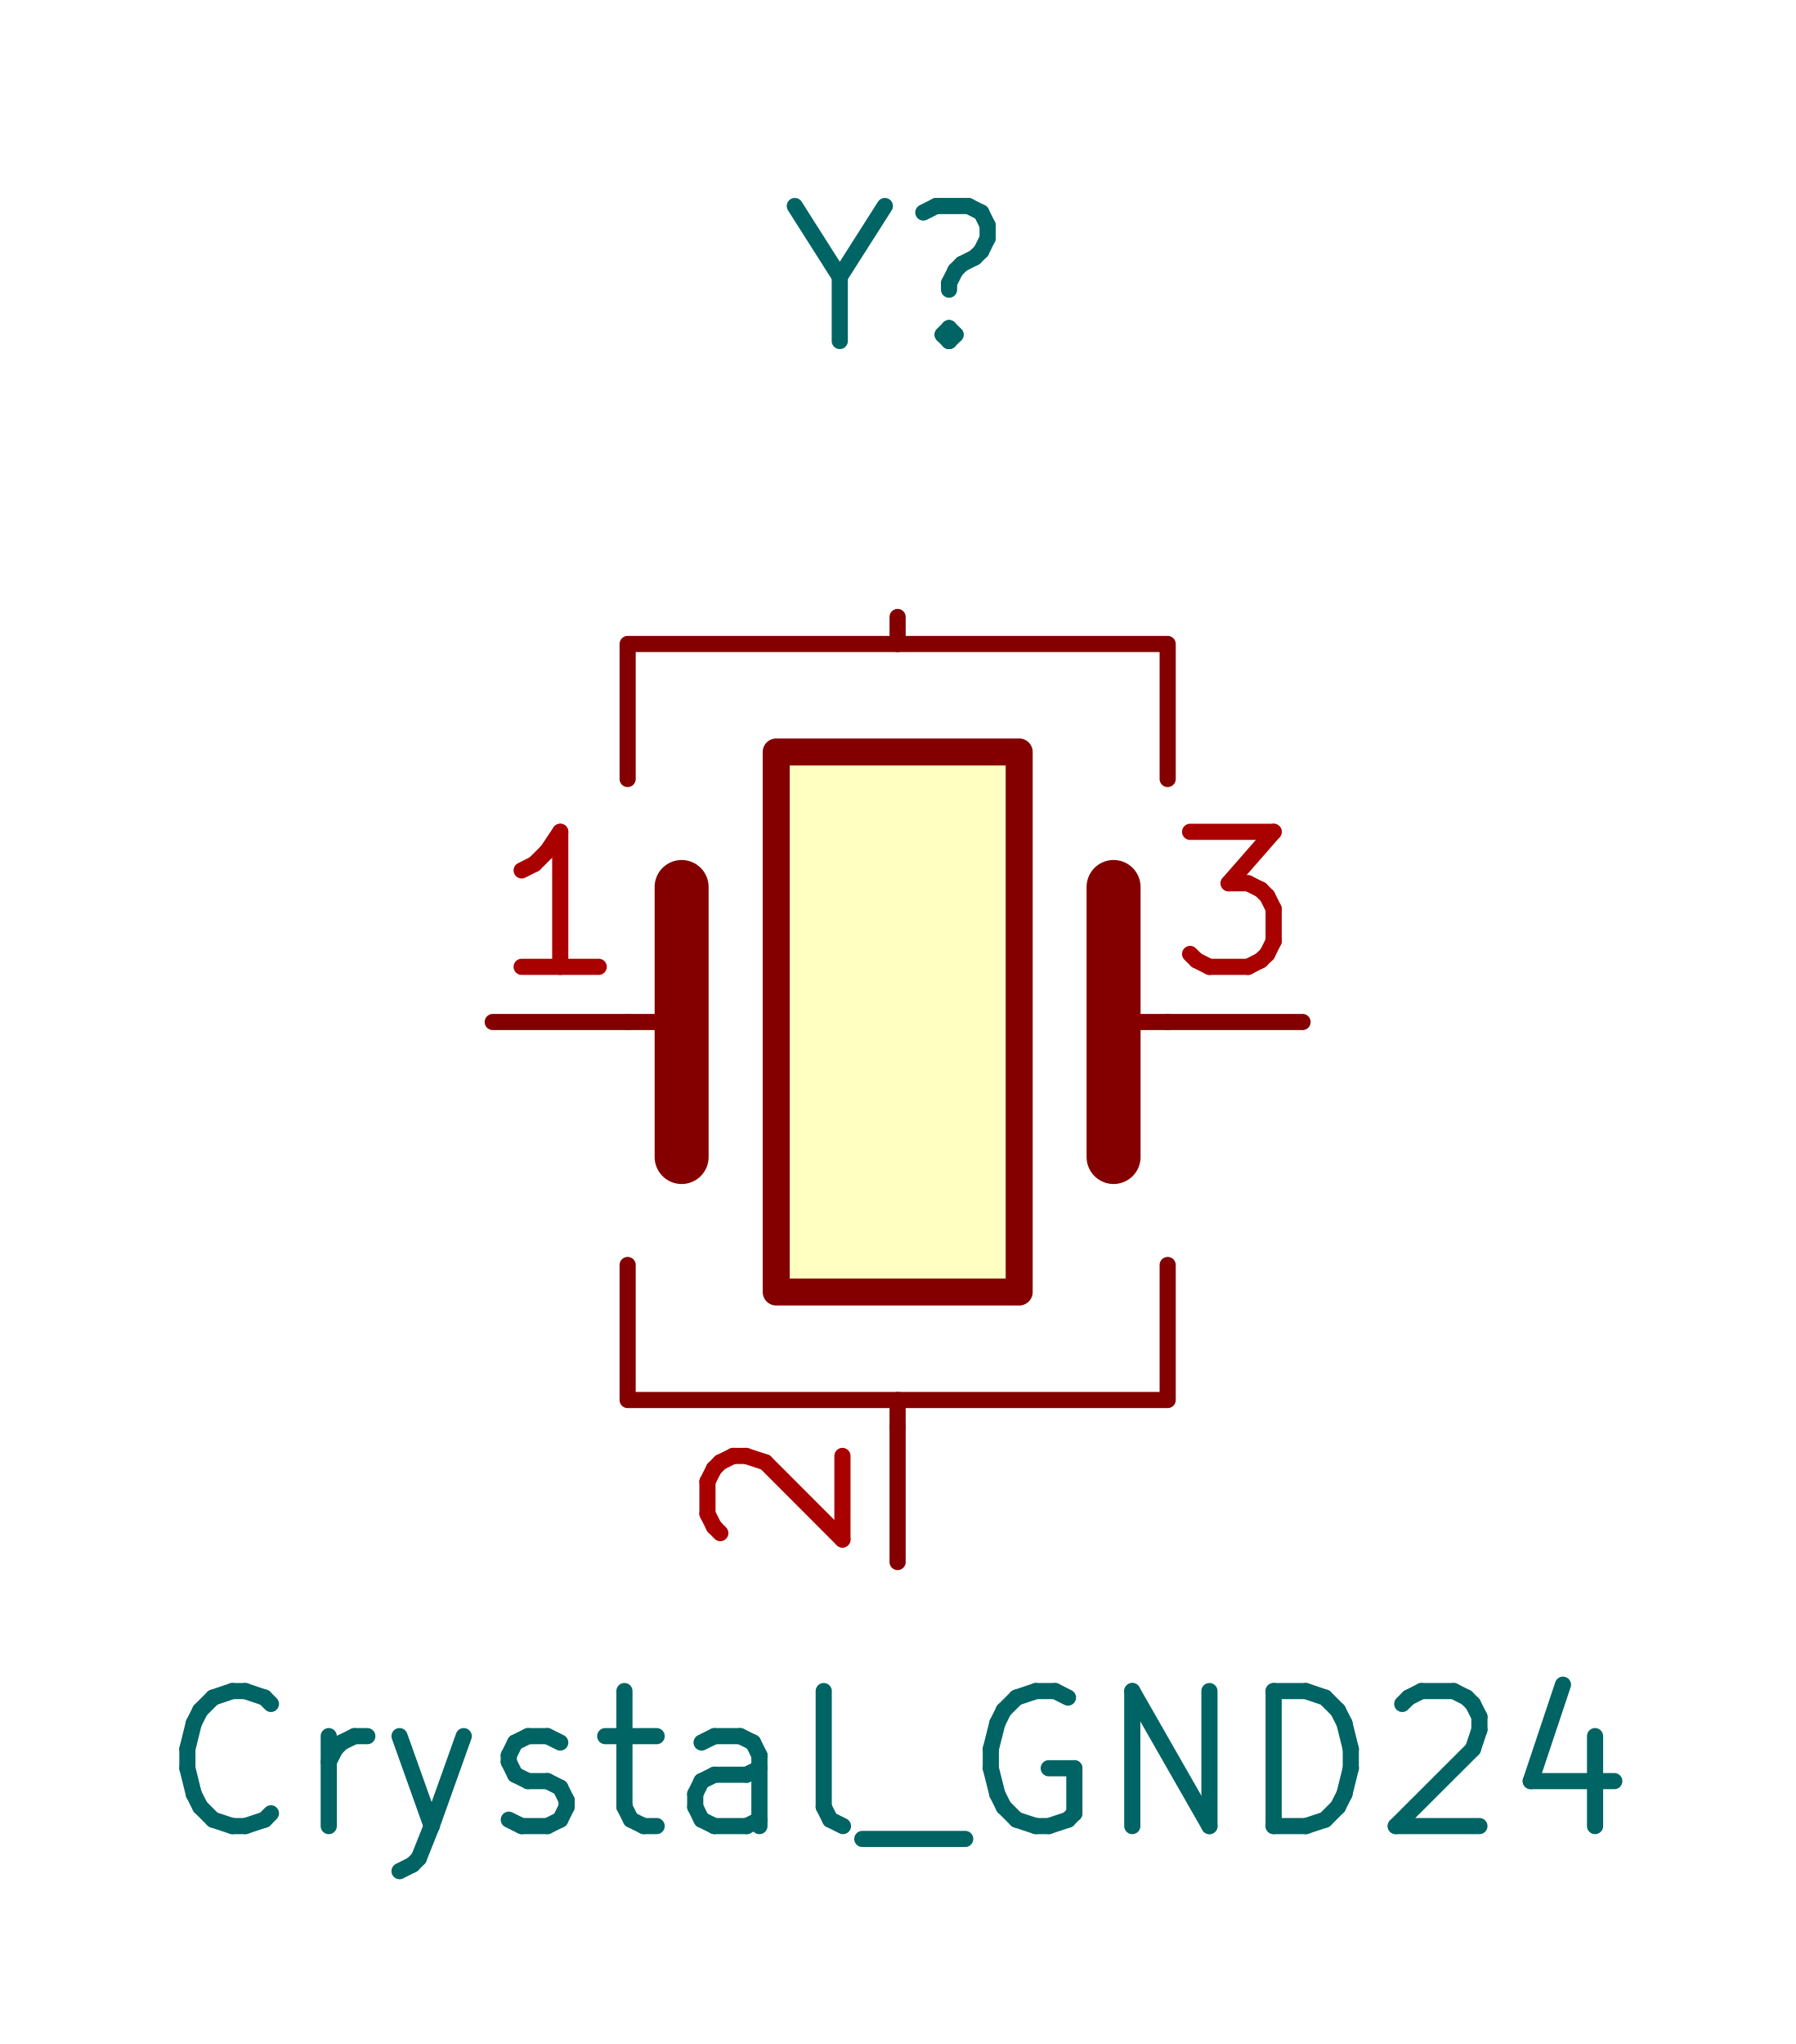
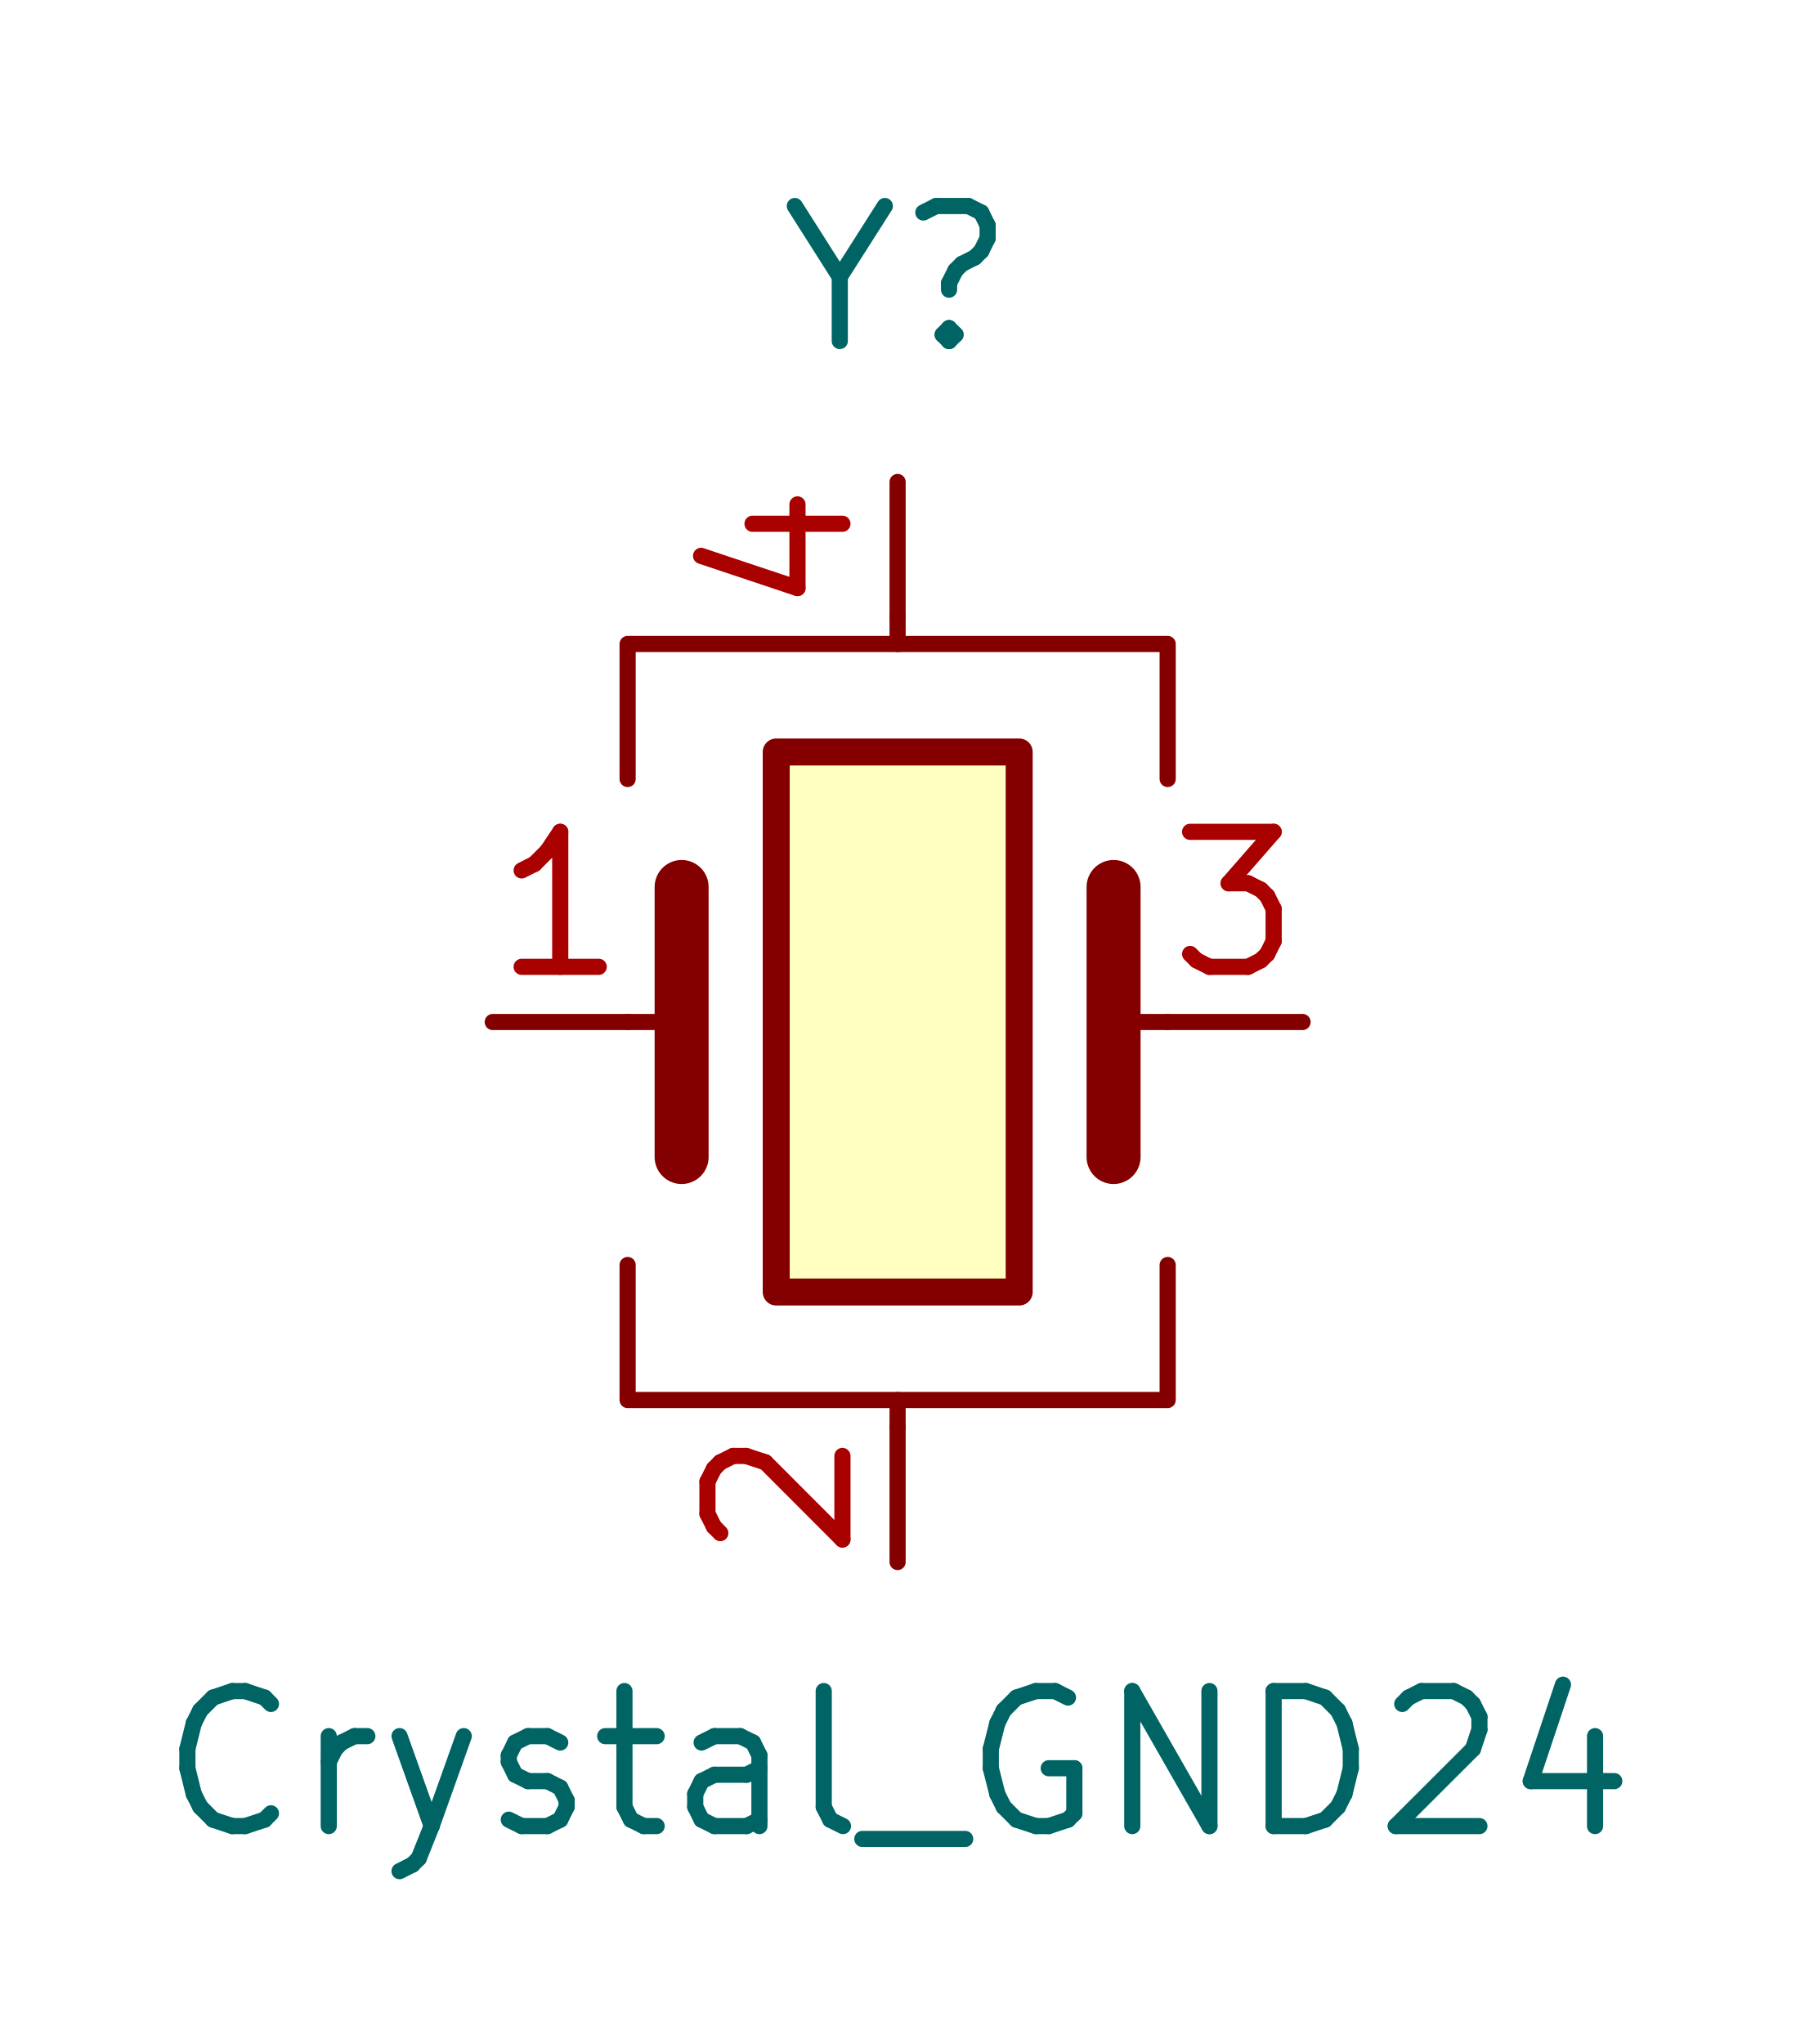
<svg xmlns="http://www.w3.org/2000/svg" version="1.1" width="100%" height="100%" viewBox="0 0 16.891 19.228">
  <g style="fill:#000000; fill-opacity:1;stroke:#000000; stroke-opacity:1; stroke-linecap:round; stroke-linejoin:round;" transform="translate(0 0) scale(1 1)">
</g>
  <g style="fill:#FFFFC2; fill-opacity:1; stroke:none;">
    <rect x="7.303" y="7.074" width="2.286" height="5.08" rx="0" />
    <path style="fill:none;  stroke:#840000; stroke-width:0.152; stroke-opacity:1;  stroke-linecap:round; stroke-linejoin:round;fill:none" d="M 5.905,7.328 5.905,6.058 10.986,6.058 10.986,7.328 " />
    <path style="fill:none;  stroke:#840000; stroke-width:0.152; stroke-opacity:1;  stroke-linecap:round; stroke-linejoin:round;fill:none" d="M 5.905,9.614 6.413,9.614 " />
    <path style="fill:none;  stroke:#840000; stroke-width:0.152; stroke-opacity:1;  stroke-linecap:round; stroke-linejoin:round;fill:none" d="M 5.905,11.9 5.905,13.17 10.986,13.17 10.986,11.9 " />
    <path style="fill:none;  stroke:#840000; stroke-width:0.508; stroke-opacity:1;  stroke-linecap:round; stroke-linejoin:round;fill:none" d="M 6.413,10.884 6.413,8.344 " />
  </g>
  <g style="fill:none;  stroke:#840000; stroke-width:0.254; stroke-opacity:1;  stroke-linecap:round; stroke-linejoin:round;">
    <rect x="7.303" y="7.074" width="2.286" height="5.08" rx="0" />
    <path style="fill:none;  stroke:#840000; stroke-width:0.152; stroke-opacity:1;  stroke-linecap:round; stroke-linejoin:round;fill:none" d="M 8.445,5.804 8.445,6.058 " />
    <path style="fill:none;  stroke:#840000; stroke-width:0.152; stroke-opacity:1;  stroke-linecap:round; stroke-linejoin:round;fill:none" d="M 8.445,13.424 8.445,13.17 " />
    <path style="fill:none;  stroke:#840000; stroke-width:0.152; stroke-opacity:1;  stroke-linecap:round; stroke-linejoin:round;fill:none" d="M 10.477,9.614 10.986,9.614 " />
    <path style="fill:none;  stroke:#840000; stroke-width:0.508; stroke-opacity:1;  stroke-linecap:round; stroke-linejoin:round;fill:none" d="M 10.477,10.884 10.477,8.344 " />
  </g>
  <g style="fill:none;  stroke:#840000; stroke-width:0.152; stroke-opacity:1;  stroke-linecap:round; stroke-linejoin:round;">
    <path d="M5.905 9.614 L4.636 9.614 " />
  </g>
  <g style="fill:none;  stroke:#A90000; stroke-width:0.152; stroke-opacity:1;  stroke-linecap:round; stroke-linejoin:round;">
    <text x="5.271" y="9.258" textLength="1.413" font-size="1.693" lengthAdjust="spacingAndGlyphs" text-anchor="middle" opacity="0" stroke-opacity="0">1</text>
    <g class="stroked-text">
      <path d="M5.633 9.095 L4.908 9.095 " />
      <path d="M5.271 9.095 L5.271 7.825 " />
      <path d="M5.271 7.825 L5.15 8.006 " />
      <path d="M5.15 8.006 L5.029 8.127 " />
      <path d="M5.029 8.127 L4.908 8.188 " />
    </g>
  </g>
  <g style="fill:none;  stroke:#840000; stroke-width:0.152; stroke-opacity:1;  stroke-linecap:round; stroke-linejoin:round;">
    <path d="M8.445 13.424 L8.445 14.694 " />
  </g>
  <g style="fill:none;  stroke:#A90000; stroke-width:0.152; stroke-opacity:1;  stroke-linecap:round; stroke-linejoin:round;">
    <g transform="rotate(-90 8.0899 14.0589)">
      <text x="8.09" y="14.059" textLength="1.413" font-size="1.693" lengthAdjust="spacingAndGlyphs" text-anchor="middle" opacity="0" stroke-opacity="0">2</text>
    </g>
    <g class="stroked-text">
      <path d="M6.777 14.422 L6.717 14.361 " />
      <path d="M6.717 14.361 L6.656 14.24 " />
      <path d="M6.656 14.24 L6.656 13.938 " />
      <path d="M6.656 13.938 L6.717 13.817 " />
      <path d="M6.717 13.817 L6.777 13.756 " />
      <path d="M6.777 13.756 L6.898 13.696 " />
      <path d="M6.898 13.696 L7.019 13.696 " />
      <path d="M7.019 13.696 L7.201 13.756 " />
      <path d="M7.201 13.756 L7.926 14.482 " />
      <path d="M7.926 14.482 L7.926 13.696 " />
    </g>
  </g>
  <g style="fill:none;  stroke:#840000; stroke-width:0.152; stroke-opacity:1;  stroke-linecap:round; stroke-linejoin:round;">
    <path d="M10.986 9.614 L12.255 9.614 " />
  </g>
  <g style="fill:none;  stroke:#A90000; stroke-width:0.152; stroke-opacity:1;  stroke-linecap:round; stroke-linejoin:round;">
    <text x="11.62" y="9.258" textLength="1.413" font-size="1.693" lengthAdjust="spacingAndGlyphs" text-anchor="middle" opacity="0" stroke-opacity="0">3</text>
    <g class="stroked-text">
      <path d="M11.197 7.825 L11.983 7.825 " />
      <path d="M11.983 7.825 L11.56 8.309 " />
      <path d="M11.56 8.309 L11.742 8.309 " />
      <path d="M11.742 8.309 L11.862 8.369 " />
      <path d="M11.862 8.369 L11.923 8.43 " />
      <path d="M11.923 8.43 L11.983 8.55 " />
      <path d="M11.983 8.55 L11.983 8.853 " />
      <path d="M11.983 8.853 L11.923 8.974 " />
      <path d="M11.923 8.974 L11.862 9.034 " />
      <path d="M11.862 9.034 L11.742 9.095 " />
      <path d="M11.742 9.095 L11.379 9.095 " />
      <path d="M11.379 9.095 L11.258 9.034 " />
      <path d="M11.258 9.034 L11.197 8.974 " />
+     </g>
+   </g>
+   <g style="fill:none;  stroke:#840000; stroke-width:0.152; stroke-opacity:1;  stroke-linecap:round; stroke-linejoin:round;">
+     <path d="M8.445 5.804 L8.445 4.534 " />
+   </g>
+   <g style="fill:none;  stroke:#A90000; stroke-width:0.152; stroke-opacity:1;  stroke-linecap:round; stroke-linejoin:round;">
+     <g transform="rotate(-90 8.0899 5.1689)">
+       <text x="8.09" y="5.169" textLength="1.413" font-size="1.693" lengthAdjust="spacingAndGlyphs" text-anchor="middle" opacity="0" stroke-opacity="0">4</text>
+     </g>
+     <g class="stroked-text">
+       <path d="M7.08 4.927 L7.926 4.927 " />
+       <path d="M6.596 5.229 L7.503 5.532 " />
+       <path d="M7.503 5.532 L7.503 4.745 " />
    </g>
  </g>
  <g style="fill:none;  stroke:#006464; stroke-width:0.152; stroke-opacity:1;  stroke-linecap:round; stroke-linejoin:round;">
    <text x="8.445" y="3.264" textLength="2.38" font-size="1.693" lengthAdjust="spacingAndGlyphs" text-anchor="middle" opacity="0" stroke-opacity="0">Y?</text>
    <g class="stroked-text">
      <path d="M7.901 2.604 L7.901 3.208 " />
      <path d="M7.478 1.938 L7.901 2.604 " />
      <path d="M7.901 2.604 L8.325 1.938 " />
      <path d="M8.929 3.087 L8.99 3.148 " />
      <path d="M8.99 3.148 L8.929 3.208 " />
      <path d="M8.929 3.208 L8.869 3.148 " />
      <path d="M8.869 3.148 L8.929 3.087 " />
      <path d="M8.929 3.087 L8.929 3.208 " />
      <path d="M8.687 1.999 L8.808 1.938 " />
      <path d="M8.808 1.938 L9.111 1.938 " />
      <path d="M9.111 1.938 L9.232 1.999 " />
      <path d="M9.232 1.999 L9.292 2.12 " />
      <path d="M9.292 2.12 L9.292 2.241 " />
      <path d="M9.292 2.241 L9.232 2.362 " />
      <path d="M9.232 2.362 L9.171 2.422 " />
      <path d="M9.171 2.422 L9.05 2.483 " />
      <path d="M9.05 2.483 L8.99 2.543 " />
      <path d="M8.99 2.543 L8.929 2.664 " />
      <path d="M8.929 2.664 L8.929 2.725 " />
    </g>
    <text x="8.445" y="17.234" textLength="14.052" font-size="1.693" lengthAdjust="spacingAndGlyphs" text-anchor="middle" opacity="0" stroke-opacity="0">Crystal_GND24</text>
    <g class="stroked-text">
      <path d="M2.549 17.058 L2.489 17.118 " />
      <path d="M2.489 17.118 L2.307 17.178 " />
      <path d="M2.307 17.178 L2.186 17.178 " />
      <path d="M2.186 17.178 L2.005 17.118 " />
      <path d="M2.005 17.118 L1.884 16.997 " />
      <path d="M1.884 16.997 L1.823 16.876 " />
      <path d="M1.823 16.876 L1.763 16.634 " />
      <path d="M1.763 16.634 L1.763 16.453 " />
      <path d="M1.763 16.453 L1.823 16.211 " />
      <path d="M1.823 16.211 L1.884 16.09 " />
      <path d="M1.884 16.09 L2.005 15.969 " />
      <path d="M2.005 15.969 L2.186 15.908 " />
      <path d="M2.186 15.908 L2.307 15.908 " />
      <path d="M2.307 15.908 L2.489 15.969 " />
      <path d="M2.489 15.969 L2.549 16.029 " />
      <path d="M3.093 17.178 L3.093 16.332 " />
      <path d="M3.093 16.574 L3.154 16.453 " />
      <path d="M3.154 16.453 L3.214 16.392 " />
      <path d="M3.214 16.392 L3.335 16.332 " />
      <path d="M3.335 16.332 L3.456 16.332 " />
      <path d="M3.759 16.332 L4.061 17.178 " />
      <path d="M4.363 16.332 L4.061 17.178 " />
      <path d="M4.061 17.178 L3.94 17.481 " />
      <path d="M3.94 17.481 L3.88 17.541 " />
      <path d="M3.88 17.541 L3.759 17.602 " />
      <path d="M4.787 17.118 L4.908 17.178 " />
      <path d="M4.908 17.178 L5.15 17.178 " />
      <path d="M5.15 17.178 L5.271 17.118 " />
      <path d="M5.271 17.118 L5.331 16.997 " />
      <path d="M5.331 16.997 L5.331 16.936 " />
      <path d="M5.331 16.936 L5.271 16.816 " />
      <path d="M5.271 16.816 L5.15 16.755 " />
      <path d="M5.15 16.755 L4.968 16.755 " />
      <path d="M4.968 16.755 L4.847 16.695 " />
      <path d="M4.847 16.695 L4.787 16.574 " />
      <path d="M4.787 16.574 L4.787 16.513 " />
      <path d="M4.787 16.513 L4.847 16.392 " />
      <path d="M4.847 16.392 L4.968 16.332 " />
      <path d="M4.968 16.332 L5.15 16.332 " />
      <path d="M5.15 16.332 L5.271 16.392 " />
      <path d="M5.694 16.332 L6.178 16.332 " />
      <path d="M5.875 15.908 L5.875 16.997 " />
      <path d="M5.875 16.997 L5.936 17.118 " />
      <path d="M5.936 17.118 L6.057 17.178 " />
      <path d="M6.057 17.178 L6.178 17.178 " />
      <path d="M7.145 17.178 L7.145 16.513 " />
      <path d="M7.145 16.513 L7.085 16.392 " />
      <path d="M7.085 16.392 L6.964 16.332 " />
      <path d="M6.964 16.332 L6.722 16.332 " />
      <path d="M6.722 16.332 L6.601 16.392 " />
      <path d="M7.145 17.118 L7.024 17.178 " />
      <path d="M7.024 17.178 L6.722 17.178 " />
      <path d="M6.722 17.178 L6.601 17.118 " />
      <path d="M6.601 17.118 L6.541 16.997 " />
      <path d="M6.541 16.997 L6.541 16.876 " />
      <path d="M6.541 16.876 L6.601 16.755 " />
      <path d="M6.601 16.755 L6.722 16.695 " />
      <path d="M6.722 16.695 L7.024 16.695 " />
      <path d="M7.024 16.695 L7.145 16.634 " />
      <path d="M7.931 17.178 L7.811 17.118 " />
      <path d="M7.811 17.118 L7.75 16.997 " />
      <path d="M7.75 16.997 L7.75 15.908 " />
      <path d="M8.113 17.299 L9.081 17.299 " />
      <path d="M10.048 15.969 L9.927 15.908 " />
      <path d="M9.927 15.908 L9.746 15.908 " />
      <path d="M9.746 15.908 L9.564 15.969 " />
      <path d="M9.564 15.969 L9.443 16.09 " />
      <path d="M9.443 16.09 L9.383 16.211 " />
      <path d="M9.383 16.211 L9.322 16.453 " />
      <path d="M9.322 16.453 L9.322 16.634 " />
      <path d="M9.322 16.634 L9.383 16.876 " />
      <path d="M9.383 16.876 L9.443 16.997 " />
      <path d="M9.443 16.997 L9.564 17.118 " />
      <path d="M9.564 17.118 L9.746 17.178 " />
      <path d="M9.746 17.178 L9.867 17.178 " />
      <path d="M9.867 17.178 L10.048 17.118 " />
      <path d="M10.048 17.118 L10.108 17.058 " />
      <path d="M10.108 17.058 L10.108 16.634 " />
      <path d="M10.108 16.634 L9.867 16.634 " />
      <path d="M10.653 17.178 L10.653 15.908 " />
      <path d="M10.653 15.908 L11.379 17.178 " />
      <path d="M11.379 17.178 L11.379 15.908 " />
      <path d="M11.983 17.178 L11.983 15.908 " />
      <path d="M11.983 15.908 L12.286 15.908 " />
      <path d="M12.286 15.908 L12.467 15.969 " />
      <path d="M12.467 15.969 L12.588 16.09 " />
      <path d="M12.588 16.09 L12.649 16.211 " />
      <path d="M12.649 16.211 L12.709 16.453 " />
      <path d="M12.709 16.453 L12.709 16.634 " />
      <path d="M12.709 16.634 L12.649 16.876 " />
      <path d="M12.649 16.876 L12.588 16.997 " />
      <path d="M12.588 16.997 L12.467 17.118 " />
      <path d="M12.467 17.118 L12.286 17.178 " />
      <path d="M12.286 17.178 L11.983 17.178 " />
      <path d="M13.193 16.029 L13.253 15.969 " />
      <path d="M13.253 15.969 L13.374 15.908 " />
      <path d="M13.374 15.908 L13.677 15.908 " />
      <path d="M13.677 15.908 L13.798 15.969 " />
      <path d="M13.798 15.969 L13.858 16.029 " />
      <path d="M13.858 16.029 L13.919 16.15 " />
      <path d="M13.919 16.15 L13.919 16.271 " />
      <path d="M13.919 16.271 L13.858 16.453 " />
      <path d="M13.858 16.453 L13.132 17.178 " />
      <path d="M13.132 17.178 L13.919 17.178 " />
      <path d="M15.007 16.332 L15.007 17.178 " />
      <path d="M14.705 15.848 L14.402 16.755 " />
      <path d="M14.402 16.755 L15.188 16.755 " />
    </g>
  </g>
</svg>
